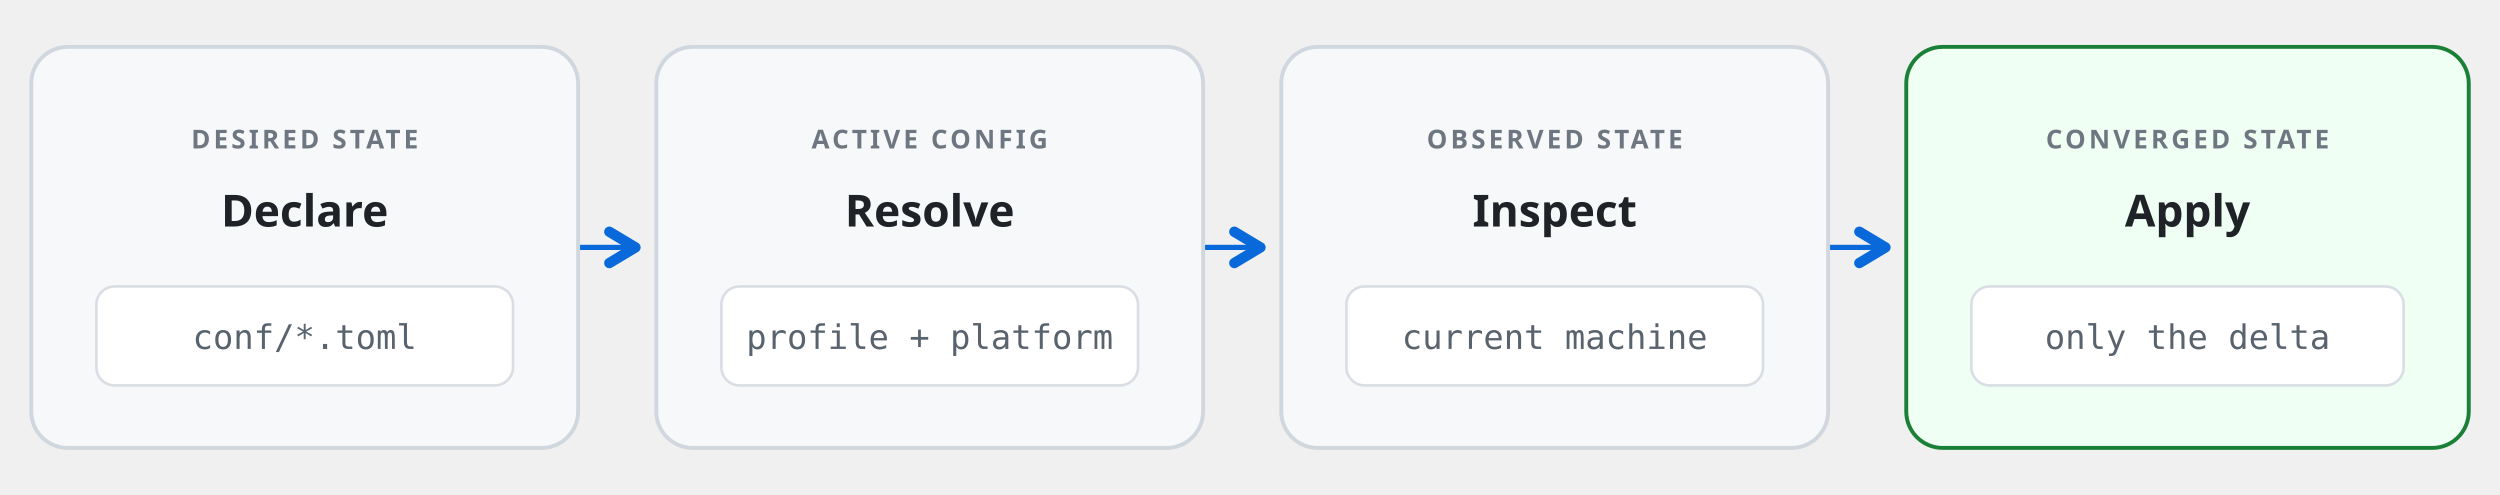
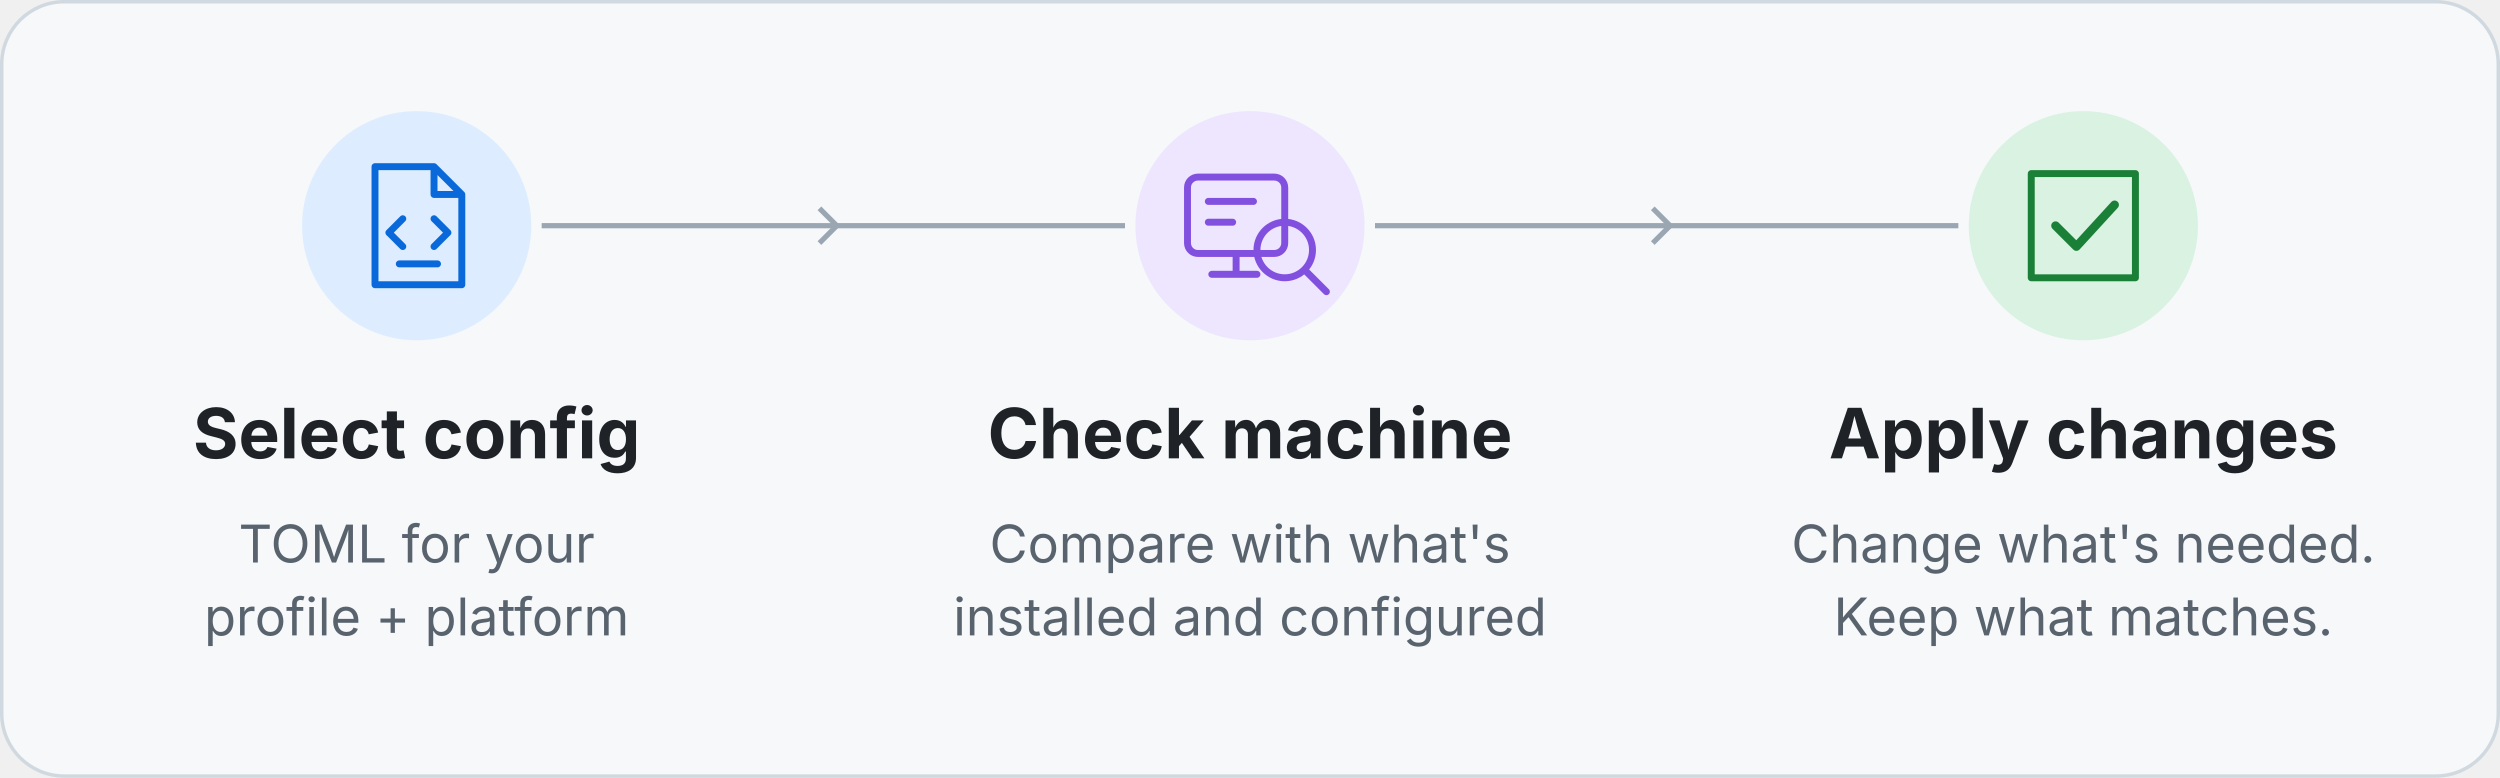
- <svg xmlns="http://www.w3.org/2000/svg" width="960" height="190" viewBox="0 0 960 190" role="img" aria-labelledby="title desc">
+ <svg xmlns="http://www.w3.org/2000/svg" width="720" height="224" viewBox="0 0 720 224" role="img" aria-labelledby="title desc">
  <style>
-     .card {
-       fill: #f6f8fa;
-       stroke: #d0d7de;
-       stroke-width: 1.5;
-     }
- 
-     .card-final {
-       fill: #f0fff4;
-       stroke: #1a7f37;
-     }
- 
-     .eyebrow {
-       fill: #6e7781;
-       font: 600 10px system-ui, sans-serif;
-       letter-spacing: 1.2px;
-       text-anchor: middle;
-     }
- 
-     .heading {
-       fill: #1f2328;
-       font: 600 17px system-ui, sans-serif;
-       text-anchor: middle;
-     }
- 
-     .pill {
-       fill: #ffffff;
-       stroke: #d8dee4;
-     }
- 
-     .detail {
-       fill: #59636e;
-       font: 13px ui-monospace, SFMono-Regular, Consolas, monospace;
-       text-anchor: middle;
-     }
- 
-     .arrow {
-       fill: none;
-       stroke: #0969da;
-       stroke-linecap: round;
-       stroke-linejoin: round;
-       stroke-width: 2;
-     }
- 
+     .panel { fill: #f6f8fa; stroke: #d1d9e0; }
+     .route { fill: none; stroke: #9aa6b2; stroke-width: 1.5; }
+     .config-bg { fill: #ddedff; }
+     .config-ink { stroke: #0969da; }
+     .check-bg { fill: #eee5ff; }
+     .check-ink { stroke: #8250df; }
+     .apply-bg { fill: #daf2e2; }
+     .apply-ink { stroke: #1a7f37; }
+     .icon { fill: none; stroke-width: 2; stroke-linecap: round; stroke-linejoin: round; }
+     text { font-family: system-ui, -apple-system, "Segoe UI", sans-serif; text-anchor: middle; }
+     .heading { fill: #1f2328; font-size: 20px; font-weight: 650; }
+     .detail { fill: #59636e; font-size: 15px; }
    @media (prefers-color-scheme: dark) {
-       .card {
-         fill: #161b22;
-         stroke: #30363d;
-       }
- 
-       .card-final {
-         fill: #12261a;
-         stroke: #3fb950;
-       }
- 
-       .arrow {
-         stroke: #58a6ff;
-       }
- 
-       .heading {
-         fill: #f0f6fc;
-       }
- 
-       .eyebrow {
-         fill: #9198a1;
-       }
- 
-       .pill {
-         fill: #0d1117;
-         stroke: #30363d;
-       }
- 
-       .detail {
-         fill: #c9d1d9;
-       }
+       .panel { fill: #161b22; stroke: #30363d; }
+       .route { stroke: #657181; }
+       .config-bg { fill: #162f4d; }
+       .config-ink { stroke: #79b8ff; }
+       .check-bg { fill: #302344; }
+       .check-ink { stroke: #c4a0ff; }
+       .apply-bg { fill: #173526; }
+       .apply-ink { stroke: #7ee2a8; }
+       .heading { fill: #f0f6fc; }
+       .detail { fill: #aab4c0; }
    }
  </style>
-   <defs>
-     <marker id="arrowhead" markerWidth="8" markerHeight="8" refX="6" refY="4" orient="auto">
-       <path d="M1 1l5 3-5 3" class="arrow" />
-     </marker>
-   </defs>
-   <path d="M222 95h22" class="arrow" marker-end="url(#arrowhead)" />
-   <path d="M462 95h22" class="arrow" marker-end="url(#arrowhead)" />
-   <path d="M702 95h22" class="arrow" marker-end="url(#arrowhead)" />
-   <g transform="translate(12 18)">
-     <rect width="210" height="154" rx="14" class="card" />
-     <text x="105" y="39" class="eyebrow">DESIRED STATE</text>
-     <text x="105" y="69" class="heading">Declare</text>
-     <rect x="25" y="92" width="160" height="38" rx="7" class="pill" />
-     <text x="105" y="116" class="detail">conf/*.toml</text>
+   <rect x="0.5" y="0.5" width="719" height="223" rx="18" class="panel" />
+   <g class="route">
+     <path d="M156 65H324M396 65H564" />
+     <path d="m236 60 5 5-5 5m240-10 5 5-5 5" />
  </g>
-   <g transform="translate(252 18)">
-     <rect width="210" height="154" rx="14" class="card" />
-     <text x="105" y="39" class="eyebrow">ACTIVE CONFIG</text>
-     <text x="105" y="69" class="heading">Resolve</text>
-     <rect x="25" y="92" width="160" height="38" rx="7" class="pill" />
-     <text x="105" y="116" class="detail">profile + platform</text>
+   <g transform="translate(120 65)">
+     <circle r="33" class="config-bg" />
+     <g class="icon config-ink">
+       <path d="M-12-17H5l8 8v26h-25zM5-17v8h8" />
+       <path d="m-4-2-4 4 4 4m9-8 4 4-4 4M-5 11H6" />
+     </g>
  </g>
-   <g transform="translate(492 18)">
-     <rect width="210" height="154" rx="14" class="card" />
-     <text x="105" y="39" class="eyebrow">OBSERVED STATE</text>
-     <text x="105" y="69" class="heading">Inspect</text>
-     <rect x="25" y="92" width="160" height="38" rx="7" class="pill" />
-     <text x="105" y="116" class="detail">current machine</text>
+   <text x="120" y="132" class="heading">Select config</text>
+   <text x="120" y="162" class="detail">TOML for your</text>
+   <text x="120" y="183" class="detail">profile + platform</text>
+   <g transform="translate(360 65)">
+     <circle r="33" class="check-bg" />
+     <g class="icon check-ink">
+       <rect x="-18" y="-14" width="28" height="22" rx="3" />
+       <path d="M-4 8v6m-7 0H2M-12-7H1m-13 6h7" />
+       <circle cx="10" cy="7" r="8" />
+       <path d="m16 13 6 6" />
+     </g>
  </g>
-   <g transform="translate(732 18)">
-     <rect width="216" height="154" rx="14" class="card card-final" />
-     <text x="108" y="39" class="eyebrow">CONVERGED STATE</text>
-     <text x="108" y="69" class="heading">Apply</text>
-     <rect x="25" y="92" width="166" height="38" rx="7" class="pill" />
-     <text x="108" y="116" class="detail">only the delta</text>
+   <text x="360" y="132" class="heading">Check machine</text>
+   <text x="360" y="162" class="detail">Compare with what's</text>
+   <text x="360" y="183" class="detail">installed and configured</text>
+   <g transform="translate(600 65)">
+     <circle r="33" class="apply-bg" />
+     <g class="icon apply-ink">
+       <path d="M-15-15H15V15H-15z" />
+       <path d="m-8 0 6 6L9-6" stroke-width="2.5" />
+     </g>
  </g>
+   <text x="600" y="132" class="heading">Apply changes</text>
+   <text x="600" y="162" class="detail">Change what's needed.</text>
+   <text x="600" y="183" class="detail">Keep what matches.</text>
</svg>
